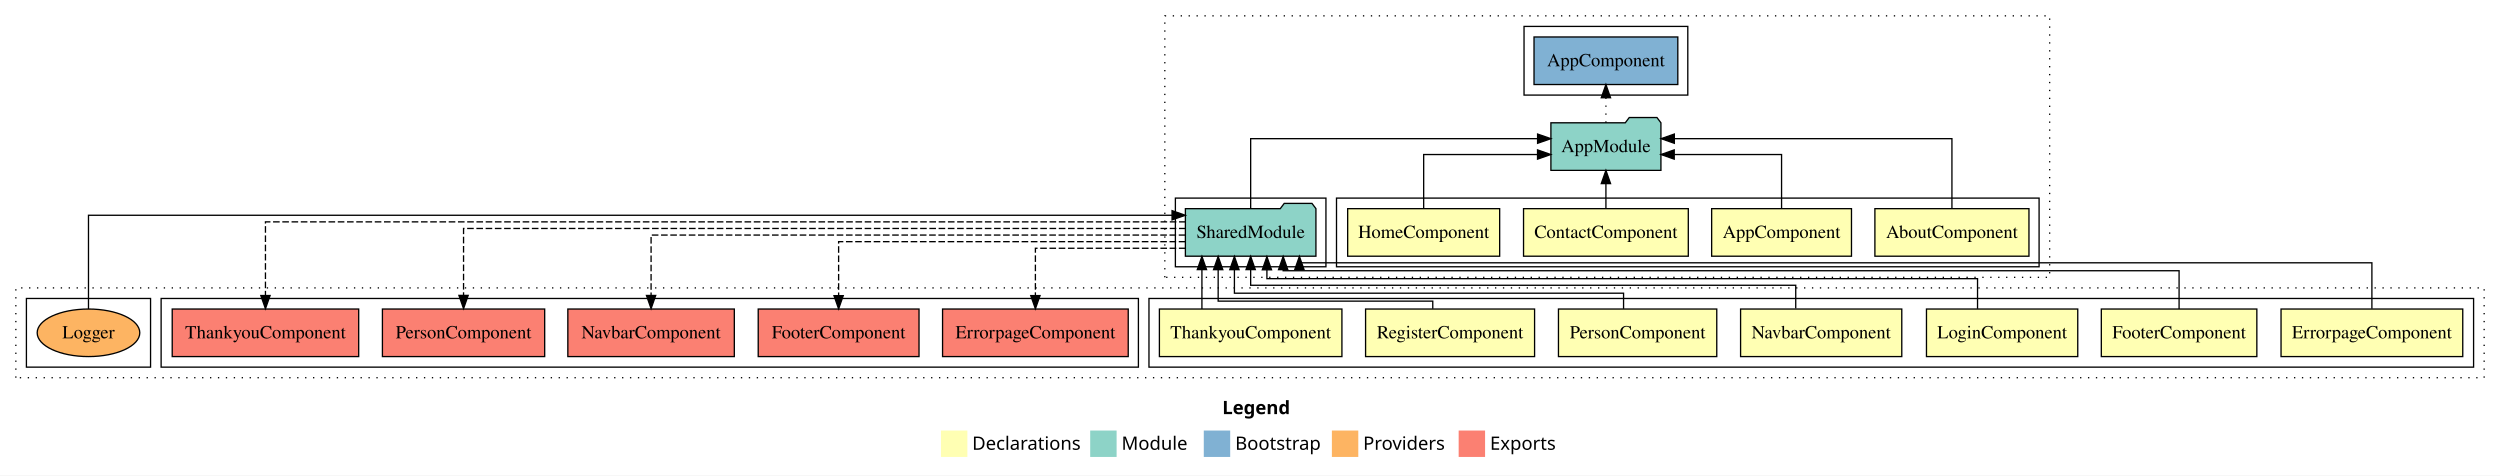
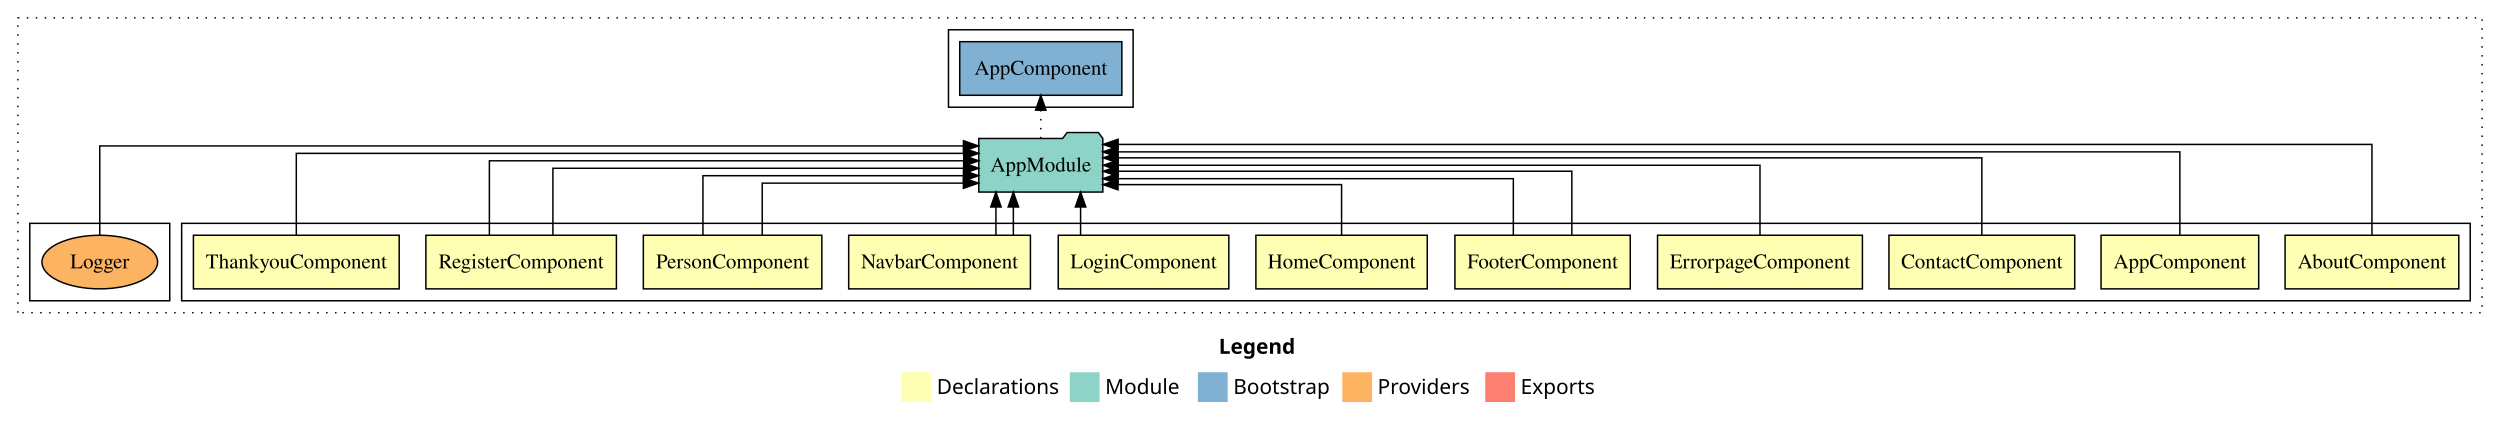
- <svg xmlns="http://www.w3.org/2000/svg" width="1893pt" height="360pt" viewBox="0.00 0.00 1893.00 360.00">
-   <g id="graph0" class="graph" transform="scale(1 1) rotate(0) translate(4 356)">
-     <polygon fill="#ffffff" stroke="transparent" points="-4,4 -4,-356 1889,-356 1889,4 -4,4" />
-     <text text-anchor="start" x="921.509" y="-42.4" font-family="sans-serif" font-weight="bold" font-size="14.00" fill="#000000">Legend</text>
-     <polygon fill="#ffffb3" stroke="transparent" points="708.5,-10 708.5,-30 728.5,-30 728.5,-10 708.5,-10" />
-     <text text-anchor="start" x="732.129" y="-15.4" font-family="sans-serif" font-size="14.00" fill="#000000">  Declarations</text>
-     <polygon fill="#8dd3c7" stroke="transparent" points="821.5,-10 821.5,-30 841.5,-30 841.5,-10 821.5,-10" />
-     <text text-anchor="start" x="845.225" y="-15.4" font-family="sans-serif" font-size="14.00" fill="#000000">  Module</text>
-     <polygon fill="#80b1d3" stroke="transparent" points="907.5,-10 907.5,-30 927.5,-30 927.5,-10 907.5,-10" />
-     <text text-anchor="start" x="931.281" y="-15.4" font-family="sans-serif" font-size="14.00" fill="#000000">  Bootstrap</text>
-     <polygon fill="#fdb462" stroke="transparent" points="1004.5,-10 1004.5,-30 1024.5,-30 1024.5,-10 1004.5,-10" />
-     <text text-anchor="start" x="1028.173" y="-15.4" font-family="sans-serif" font-size="14.00" fill="#000000">  Providers</text>
-     <polygon fill="#fb8072" stroke="transparent" points="1100.5,-10 1100.5,-30 1120.5,-30 1120.5,-10 1100.5,-10" />
-     <text text-anchor="start" x="1124.226" y="-15.4" font-family="sans-serif" font-size="14.00" fill="#000000">  Exports</text>
+ <svg xmlns="http://www.w3.org/2000/svg" width="1679pt" height="284pt" viewBox="0.00 0.00 1679.00 284.00">
+   <g id="graph0" class="graph" transform="scale(1 1) rotate(0) translate(4 280)">
+     <polygon fill="#ffffff" stroke="transparent" points="-4,4 -4,-280 1675,-280 1675,4 -4,4" />
+     <text text-anchor="start" x="814.509" y="-42.4" font-family="sans-serif" font-weight="bold" font-size="14.00" fill="#000000">Legend</text>
+     <polygon fill="#ffffb3" stroke="transparent" points="601.5,-10 601.5,-30 621.5,-30 621.5,-10 601.5,-10" />
+     <text text-anchor="start" x="625.129" y="-15.4" font-family="sans-serif" font-size="14.00" fill="#000000">  Declarations</text>
+     <polygon fill="#8dd3c7" stroke="transparent" points="714.5,-10 714.5,-30 734.5,-30 734.5,-10 714.5,-10" />
+     <text text-anchor="start" x="738.225" y="-15.4" font-family="sans-serif" font-size="14.00" fill="#000000">  Module</text>
+     <polygon fill="#80b1d3" stroke="transparent" points="800.5,-10 800.5,-30 820.5,-30 820.5,-10 800.5,-10" />
+     <text text-anchor="start" x="824.281" y="-15.4" font-family="sans-serif" font-size="14.00" fill="#000000">  Bootstrap</text>
+     <polygon fill="#fdb462" stroke="transparent" points="897.5,-10 897.5,-30 917.5,-30 917.5,-10 897.5,-10" />
+     <text text-anchor="start" x="921.173" y="-15.4" font-family="sans-serif" font-size="14.00" fill="#000000">  Providers</text>
+     <polygon fill="#fb8072" stroke="transparent" points="993.5,-10 993.5,-30 1013.5,-30 1013.5,-10 993.5,-10" />
+     <text text-anchor="start" x="1017.226" y="-15.4" font-family="sans-serif" font-size="14.00" fill="#000000">  Exports</text>
    <g id="clust1" class="cluster">
-       <polygon fill="none" stroke="#000000" stroke-dasharray="1,5" points="878,-146 878,-344 1548,-344 1548,-146 878,-146" />
+       <polygon fill="none" stroke="#000000" stroke-dasharray="1,5" points="8,-70 8,-268 1663,-268 1663,-70 8,-70" />
    </g>
    <g id="clust2" class="cluster">
-       <polygon fill="none" stroke="#000000" points="1008,-154 1008,-206 1540,-206 1540,-154 1008,-154" />
+       <polygon fill="none" stroke="#000000" points="118,-78 118,-130 1655,-130 1655,-78 118,-78" />
    </g>
-     <g id="clust7" class="cluster">
-       <polygon fill="none" stroke="#000000" points="886,-154 886,-206 1000,-206 1000,-154 886,-154" />
+     <g id="clust16" class="cluster">
+       <polygon fill="none" stroke="#000000" points="633,-208 633,-260 757,-260 757,-208 633,-208" />
    </g>
-     <g id="clust9" class="cluster">
-       <polygon fill="none" stroke="#000000" points="1150,-284 1150,-336 1274,-336 1274,-284 1150,-284" />
-     </g>
-     <g id="clust11" class="cluster">
-       <polygon fill="none" stroke="#000000" stroke-dasharray="1,5" points="8,-70 8,-138 1877,-138 1877,-70 8,-70" />
-     </g>
-     <g id="clust12" class="cluster">
-       <polygon fill="none" stroke="#000000" points="866,-78 866,-130 1869,-130 1869,-78 866,-78" />
-     </g>
-     <g id="clust21" class="cluster">
-       <polygon fill="none" stroke="#000000" points="118,-78 118,-130 858,-130 858,-78 118,-78" />
-     </g>
-     <g id="clust23" class="cluster">
+     <g id="clust17" class="cluster">
      <polygon fill="none" stroke="#000000" points="16,-78 16,-130 110,-130 110,-78 16,-78" />
    </g>
    <g id="node1" class="node">
-       <polygon fill="#ffffb3" stroke="#000000" points="1532.33,-198 1415.67,-198 1415.67,-162 1532.33,-162 1532.33,-198" />
-       <text text-anchor="middle" x="1474" y="-175.8" font-family="Times,serif" font-size="14.00" fill="#000000">AboutComponent</text>
+       <polygon fill="#ffffb3" stroke="#000000" points="1647.33,-122 1530.67,-122 1530.67,-86 1647.33,-86 1647.33,-122" />
+       <text text-anchor="middle" x="1589" y="-99.8" font-family="Times,serif" font-size="14.00" fill="#000000">AboutComponent</text>
+     </g>
+     <g id="node12" class="node">
+       <polygon fill="#8dd3c7" stroke="#000000" points="736.657,-187 733.657,-191 712.657,-191 709.657,-187 653.343,-187 653.343,-151 736.657,-151 736.657,-187" />
+       <text text-anchor="middle" x="695" y="-164.8" font-family="Times,serif" font-size="14.00" fill="#000000">AppModule</text>
+     </g>
+     <g id="edge1" class="edge">
+       <path fill="none" stroke="#000000" d="M1589,-122.323C1589,-145.66 1589,-183 1589,-183 1589,-183 746.92,-183 746.92,-183" />
+       <polygon fill="#000000" stroke="#000000" points="746.92,-179.5 736.92,-183 746.92,-186.5 746.92,-179.5" />
+     </g>
+     <g id="node2" class="node">
+       <polygon fill="#ffffb3" stroke="#000000" points="1512.94,-122 1407.06,-122 1407.06,-86 1512.94,-86 1512.94,-122" />
+       <text text-anchor="middle" x="1460" y="-99.8" font-family="Times,serif" font-size="14.00" fill="#000000">AppComponent</text>
+     </g>
+     <g id="edge2" class="edge">
+       <path fill="none" stroke="#000000" d="M1460,-122.292C1460,-144.206 1460,-178 1460,-178 1460,-178 746.673,-178 746.673,-178" />
+       <polygon fill="#000000" stroke="#000000" points="746.673,-174.5 736.673,-178 746.673,-181.5 746.673,-174.5" />
+     </g>
+     <g id="node3" class="node">
+       <polygon fill="#ffffb3" stroke="#000000" points="1389.38,-122 1264.62,-122 1264.62,-86 1389.38,-86 1389.38,-122" />
+       <text text-anchor="middle" x="1327" y="-99.8" font-family="Times,serif" font-size="14.00" fill="#000000">ContactComponent</text>
+     </g>
+     <g id="edge3" class="edge">
+       <path fill="none" stroke="#000000" d="M1327,-122.027C1327,-142.767 1327,-174 1327,-174 1327,-174 746.957,-174 746.957,-174" />
+       <polygon fill="#000000" stroke="#000000" points="746.957,-170.5 736.957,-174 746.957,-177.5 746.957,-170.5" />
+     </g>
+     <g id="node4" class="node">
+       <polygon fill="#ffffb3" stroke="#000000" points="1246.796,-122 1109.204,-122 1109.204,-86 1246.796,-86 1246.796,-122" />
+       <text text-anchor="middle" x="1178" y="-99.8" font-family="Times,serif" font-size="14.00" fill="#000000">ErrorpageComponent</text>
+     </g>
+     <g id="edge4" class="edge">
+       <path fill="none" stroke="#000000" d="M1178,-122.106C1178,-141.339 1178,-169 1178,-169 1178,-169 747.018,-169 747.018,-169" />
+       <polygon fill="#000000" stroke="#000000" points="747.018,-165.5 737.018,-169 747.018,-172.5 747.018,-165.5" />
    </g>
    <g id="node5" class="node">
-       <polygon fill="#8dd3c7" stroke="#000000" points="1253.657,-263 1250.657,-267 1229.657,-267 1226.657,-263 1170.343,-263 1170.343,-227 1253.657,-227 1253.657,-263" />
-       <text text-anchor="middle" x="1212" y="-240.8" font-family="Times,serif" font-size="14.00" fill="#000000">AppModule</text>
+       <polygon fill="#ffffb3" stroke="#000000" points="1090.881,-122 973.119,-122 973.119,-86 1090.881,-86 1090.881,-122" />
+       <text text-anchor="middle" x="1032" y="-99.8" font-family="Times,serif" font-size="14.00" fill="#000000">FooterComponent</text>
    </g>
-     <g id="edge1" class="edge">
-       <path fill="none" stroke="#000000" d="M1474,-198.284C1474,-219.321 1474,-251 1474,-251 1474,-251 1263.804,-251 1263.804,-251" />
-       <polygon fill="#000000" stroke="#000000" points="1263.804,-247.5 1253.804,-251 1263.804,-254.5 1263.804,-247.5" />
+     <g id="edge5" class="edge">
+       <path fill="none" stroke="#000000" d="M1051.647,-122.302C1051.647,-140.27 1051.647,-165 1051.647,-165 1051.647,-165 746.961,-165 746.961,-165" />
+       <polygon fill="#000000" stroke="#000000" points="746.961,-161.5 736.961,-165 746.961,-168.5 746.961,-161.5" />
    </g>
-     <g id="node2" class="node">
-       <polygon fill="#ffffb3" stroke="#000000" points="1397.94,-198 1292.06,-198 1292.06,-162 1397.94,-162 1397.94,-198" />
-       <text text-anchor="middle" x="1345" y="-175.8" font-family="Times,serif" font-size="14.00" fill="#000000">AppComponent</text>
+     <g id="edge6" class="edge">
+       <path fill="none" stroke="#000000" d="M1012.353,-122.027C1012.353,-138.398 1012.353,-160 1012.353,-160 1012.353,-160 746.815,-160 746.815,-160" />
+       <polygon fill="#000000" stroke="#000000" points="746.815,-156.5 736.815,-160 746.815,-163.5 746.815,-156.5" />
    </g>
-     <g id="edge2" class="edge">
-       <path fill="none" stroke="#000000" d="M1345,-198.023C1345,-215.373 1345,-239 1345,-239 1345,-239 1263.717,-239 1263.717,-239" />
-       <polygon fill="#000000" stroke="#000000" points="1263.717,-235.5 1253.717,-239 1263.717,-242.5 1263.717,-235.5" />
+     <g id="node6" class="node">
+       <polygon fill="#ffffb3" stroke="#000000" points="954.545,-122 839.455,-122 839.455,-86 954.545,-86 954.545,-122" />
+       <text text-anchor="middle" x="897" y="-99.8" font-family="Times,serif" font-size="14.00" fill="#000000">HomeComponent</text>
    </g>
-     <g id="node3" class="node">
-       <polygon fill="#ffffb3" stroke="#000000" points="1274.38,-198 1149.62,-198 1149.62,-162 1274.38,-162 1274.38,-198" />
-       <text text-anchor="middle" x="1212" y="-175.8" font-family="Times,serif" font-size="14.00" fill="#000000">ContactComponent</text>
-     </g>
-     <g id="edge3" class="edge">
-       <path fill="none" stroke="#000000" d="M1212,-198.106C1212,-198.106 1212,-216.991 1212,-216.991" />
-       <polygon fill="#000000" stroke="#000000" points="1208.5,-216.991 1212,-226.991 1215.5,-216.991 1208.5,-216.991" />
-     </g>
-     <g id="node4" class="node">
-       <polygon fill="#ffffb3" stroke="#000000" points="1131.545,-198 1016.455,-198 1016.455,-162 1131.545,-162 1131.545,-198" />
-       <text text-anchor="middle" x="1074" y="-175.8" font-family="Times,serif" font-size="14.00" fill="#000000">HomeComponent</text>
-     </g>
-     <g id="edge4" class="edge">
-       <path fill="none" stroke="#000000" d="M1074,-198.023C1074,-215.373 1074,-239 1074,-239 1074,-239 1160.221,-239 1160.221,-239" />
-       <polygon fill="#000000" stroke="#000000" points="1160.221,-242.5 1170.221,-239 1160.221,-235.5 1160.221,-242.5" />
+     <g id="edge7" class="edge">
+       <path fill="none" stroke="#000000" d="M897,-122.187C897,-137.182 897,-156 897,-156 897,-156 746.855,-156 746.855,-156" />
+       <polygon fill="#000000" stroke="#000000" points="746.855,-152.5 736.855,-156 746.855,-159.5 746.855,-152.5" />
    </g>
    <g id="node7" class="node">
-       <polygon fill="#80b1d3" stroke="#000000" points="1266.439,-328 1157.561,-328 1157.561,-292 1266.439,-292 1266.439,-328" />
-       <text text-anchor="middle" x="1212" y="-305.8" font-family="Times,serif" font-size="14.00" fill="#000000">AppComponent </text>
+       <polygon fill="#ffffb3" stroke="#000000" points="821.276,-122 706.724,-122 706.724,-86 821.276,-86 821.276,-122" />
+       <text text-anchor="middle" x="764" y="-99.8" font-family="Times,serif" font-size="14.00" fill="#000000">LoginComponent</text>
    </g>
-     <g id="edge6" class="edge">
-       <path fill="none" stroke="#000000" stroke-dasharray="1,5" d="M1212,-263.106C1212,-263.106 1212,-281.991 1212,-281.991" />
-       <polygon fill="#000000" stroke="#000000" points="1208.5,-281.991 1212,-291.991 1215.5,-281.991 1208.5,-281.991" />
+     <g id="edge8" class="edge">
+       <path fill="none" stroke="#000000" d="M721.72,-122.106C721.72,-122.106 721.72,-140.991 721.72,-140.991" />
+       <polygon fill="#000000" stroke="#000000" points="718.22,-140.991 721.72,-150.991 725.22,-140.991 718.22,-140.991" />
    </g>
-     <g id="node6" class="node">
-       <polygon fill="#8dd3c7" stroke="#000000" points="992.423,-198 989.423,-202 968.423,-202 965.423,-198 893.577,-198 893.577,-162 992.423,-162 992.423,-198" />
-       <text text-anchor="middle" x="943" y="-175.8" font-family="Times,serif" font-size="14.00" fill="#000000">SharedModule</text>
+     <g id="node8" class="node">
+       <polygon fill="#ffffb3" stroke="#000000" points="688.03,-122 565.97,-122 565.97,-86 688.03,-86 688.03,-122" />
+       <text text-anchor="middle" x="627" y="-99.8" font-family="Times,serif" font-size="14.00" fill="#000000">NavbarComponent</text>
    </g>
-     <g id="edge5" class="edge">
-       <path fill="none" stroke="#000000" d="M943,-198.284C943,-219.321 943,-251 943,-251 943,-251 1160.264,-251 1160.264,-251" />
-       <polygon fill="#000000" stroke="#000000" points="1160.264,-254.5 1170.264,-251 1160.264,-247.5 1160.264,-254.5" />
+     <g id="edge9" class="edge">
+       <path fill="none" stroke="#000000" d="M664.869,-122.106C664.869,-122.106 664.869,-140.991 664.869,-140.991" />
+       <polygon fill="#000000" stroke="#000000" points="661.369,-140.991 664.869,-150.991 668.369,-140.991 661.369,-140.991" />
    </g>
-     <g id="node15" class="node">
-       <polygon fill="#fb8072" stroke="#000000" points="850.296,-122 709.704,-122 709.704,-86 850.296,-86 850.296,-122" />
-       <text text-anchor="middle" x="780" y="-99.8" font-family="Times,serif" font-size="14.00" fill="#000000">ErrorpageComponent </text>
+     <g id="edge10" class="edge">
+       <path fill="none" stroke="#000000" d="M676.567,-122.106C676.567,-122.106 676.567,-140.991 676.567,-140.991" />
+       <polygon fill="#000000" stroke="#000000" points="673.067,-140.991 676.567,-150.991 680.067,-140.991 673.067,-140.991" />
+     </g>
+     <g id="node9" class="node">
+       <polygon fill="#ffffb3" stroke="#000000" points="547.936,-122 428.064,-122 428.064,-86 547.936,-86 547.936,-122" />
+       <text text-anchor="middle" x="488" y="-99.8" font-family="Times,serif" font-size="14.00" fill="#000000">PersonComponent</text>
+     </g>
+     <g id="edge11" class="edge">
+       <path fill="none" stroke="#000000" d="M468.094,-122.034C468.094,-139.06 468.094,-162 468.094,-162 468.094,-162 643.117,-162 643.117,-162" />
+       <polygon fill="#000000" stroke="#000000" points="643.118,-165.5 653.117,-162 643.117,-158.5 643.118,-165.5" />
+     </g>
+     <g id="edge12" class="edge">
+       <path fill="none" stroke="#000000" d="M507.906,-122.24C507.906,-137.571 507.906,-157 507.906,-157 507.906,-157 643.012,-157 643.012,-157" />
+       <polygon fill="#000000" stroke="#000000" points="643.012,-160.5 653.012,-157 643.012,-153.5 643.012,-160.5" />
+     </g>
+     <g id="node10" class="node">
+       <polygon fill="#ffffb3" stroke="#000000" points="409.985,-122 282.015,-122 282.015,-86 409.985,-86 409.985,-122" />
+       <text text-anchor="middle" x="346" y="-99.8" font-family="Times,serif" font-size="14.00" fill="#000000">RegisterComponent</text>
+     </g>
+     <g id="edge13" class="edge">
+       <path fill="none" stroke="#000000" d="M324.669,-122.223C324.669,-142.365 324.669,-172 324.669,-172 324.669,-172 643.238,-172 643.238,-172" />
+       <polygon fill="#000000" stroke="#000000" points="643.238,-175.5 653.238,-172 643.238,-168.5 643.238,-175.5" />
    </g>
    <g id="edge14" class="edge">
-       <path fill="none" stroke="#000000" stroke-dasharray="5,2" d="M893.652,-168C845.677,-168 780,-168 780,-168 780,-168 780,-132.169 780,-132.169" />
-       <polygon fill="#000000" stroke="#000000" points="783.5,-132.169 780,-122.169 776.5,-132.169 783.5,-132.169" />
+       <path fill="none" stroke="#000000" d="M367.331,-122.222C367.331,-140.828 367.331,-167 367.331,-167 367.331,-167 643.168,-167 643.168,-167" />
+       <polygon fill="#000000" stroke="#000000" points="643.168,-170.5 653.168,-167 643.168,-163.5 643.168,-170.5" />
    </g>
-     <g id="node16" class="node">
-       <polygon fill="#fb8072" stroke="#000000" points="691.881,-122 570.119,-122 570.119,-86 691.881,-86 691.881,-122" />
-       <text text-anchor="middle" x="631" y="-99.8" font-family="Times,serif" font-size="14.00" fill="#000000">FooterComponent </text>
+     <g id="node11" class="node">
+       <polygon fill="#ffffb3" stroke="#000000" points="264.1,-122 125.9,-122 125.9,-86 264.1,-86 264.1,-122" />
+       <text text-anchor="middle" x="195" y="-99.8" font-family="Times,serif" font-size="14.00" fill="#000000">ThankyouComponent</text>
    </g>
    <g id="edge15" class="edge">
-       <path fill="none" stroke="#000000" stroke-dasharray="5,2" d="M893.563,-173C805.587,-173 631,-173 631,-173 631,-173 631,-132.129 631,-132.129" />
-       <polygon fill="#000000" stroke="#000000" points="634.5,-132.129 631,-122.129 627.5,-132.129 634.5,-132.129" />
+       <path fill="none" stroke="#000000" d="M195,-122.045C195,-143.662 195,-177 195,-177 195,-177 643.23,-177 643.23,-177" />
+       <polygon fill="#000000" stroke="#000000" points="643.23,-180.5 653.23,-177 643.23,-173.5 643.23,-180.5" />
    </g>
-     <g id="node17" class="node">
-       <polygon fill="#fb8072" stroke="#000000" points="552.029,-122 425.971,-122 425.971,-86 552.029,-86 552.029,-122" />
-       <text text-anchor="middle" x="489" y="-99.8" font-family="Times,serif" font-size="14.00" fill="#000000">NavbarComponent </text>
+     <g id="node13" class="node">
+       <polygon fill="#80b1d3" stroke="#000000" points="749.439,-252 640.561,-252 640.561,-216 749.439,-216 749.439,-252" />
+       <text text-anchor="middle" x="695" y="-229.8" font-family="Times,serif" font-size="14.00" fill="#000000">AppComponent </text>
    </g>
    <g id="edge16" class="edge">
-       <path fill="none" stroke="#000000" stroke-dasharray="5,2" d="M893.55,-178C775.883,-178 489,-178 489,-178 489,-178 489,-132.292 489,-132.292" />
-       <polygon fill="#000000" stroke="#000000" points="492.5,-132.292 489,-122.292 485.5,-132.292 492.5,-132.292" />
-     </g>
-     <g id="node18" class="node">
-       <polygon fill="#fb8072" stroke="#000000" points="408.435,-122 285.565,-122 285.565,-86 408.435,-86 408.435,-122" />
-       <text text-anchor="middle" x="347" y="-99.8" font-family="Times,serif" font-size="14.00" fill="#000000">PersonComponent </text>
-     </g>
-     <g id="edge17" class="edge">
-       <path fill="none" stroke="#000000" stroke-dasharray="5,2" d="M893.72,-183C750.926,-183 347,-183 347,-183 347,-183 347,-132.323 347,-132.323" />
-       <polygon fill="#000000" stroke="#000000" points="350.5,-132.323 347,-122.323 343.5,-132.323 350.5,-132.323" />
-     </g>
-     <g id="node19" class="node">
-       <polygon fill="#fb8072" stroke="#000000" points="267.6,-122 126.4,-122 126.4,-86 267.6,-86 267.6,-122" />
-       <text text-anchor="middle" x="197" y="-99.8" font-family="Times,serif" font-size="14.00" fill="#000000">ThankyouComponent </text>
-     </g>
-     <g id="edge18" class="edge">
-       <path fill="none" stroke="#000000" stroke-dasharray="5,2" d="M893.764,-188C727.473,-188 197,-188 197,-188 197,-188 197,-132.227 197,-132.227" />
-       <polygon fill="#000000" stroke="#000000" points="200.5,-132.227 197,-122.227 193.5,-132.227 200.5,-132.227" />
-     </g>
-     <g id="node8" class="node">
-       <polygon fill="#ffffb3" stroke="#000000" points="1860.796,-122 1723.204,-122 1723.204,-86 1860.796,-86 1860.796,-122" />
-       <text text-anchor="middle" x="1792" y="-99.8" font-family="Times,serif" font-size="14.00" fill="#000000">ErrorpageComponent</text>
-     </g>
-     <g id="edge7" class="edge">
-       <path fill="none" stroke="#000000" d="M1792,-122.24C1792,-137.571 1792,-157 1792,-157 1792,-157 979.908,-157 979.908,-157 979.908,-157 979.908,-157.488 979.908,-157.488" />
-       <polygon fill="#000000" stroke="#000000" points="976.409,-151.878 979.908,-161.878 983.409,-151.878 976.409,-151.878" />
-     </g>
-     <g id="node9" class="node">
-       <polygon fill="#ffffb3" stroke="#000000" points="1704.881,-122 1587.119,-122 1587.119,-86 1704.881,-86 1704.881,-122" />
-       <text text-anchor="middle" x="1646" y="-99.8" font-family="Times,serif" font-size="14.00" fill="#000000">FooterComponent</text>
-     </g>
-     <g id="edge8" class="edge">
-       <path fill="none" stroke="#000000" d="M1646,-122.037C1646,-135.291 1646,-151 1646,-151 1646,-151 967.606,-151 967.606,-151 967.606,-151 967.606,-152.08 967.606,-152.08" />
-       <polygon fill="#000000" stroke="#000000" points="964.106,-151.798 967.606,-161.798 971.106,-151.799 964.106,-151.798" />
-     </g>
-     <g id="node10" class="node">
-       <polygon fill="#ffffb3" stroke="#000000" points="1569.276,-122 1454.724,-122 1454.724,-86 1569.276,-86 1569.276,-122" />
-       <text text-anchor="middle" x="1512" y="-99.8" font-family="Times,serif" font-size="14.00" fill="#000000">LoginComponent</text>
-     </g>
-     <g id="edge9" class="edge">
-       <path fill="none" stroke="#000000" d="M1493.389,-122.103C1493.389,-133.086 1493.389,-145 1493.389,-145 1493.389,-145 955.303,-145 955.303,-145 955.303,-145 955.303,-151.68 955.303,-151.68" />
-       <polygon fill="#000000" stroke="#000000" points="951.803,-151.68 955.303,-161.68 958.803,-151.68 951.803,-151.68" />
-     </g>
-     <g id="node11" class="node">
-       <polygon fill="#ffffb3" stroke="#000000" points="1436.03,-122 1313.97,-122 1313.97,-86 1436.03,-86 1436.03,-122" />
-       <text text-anchor="middle" x="1375" y="-99.8" font-family="Times,serif" font-size="14.00" fill="#000000">NavbarComponent</text>
-     </g>
-     <g id="edge10" class="edge">
-       <path fill="none" stroke="#000000" d="M1355.728,-122.422C1355.728,-131.279 1355.728,-140 1355.728,-140 1355.728,-140 943,-140 943,-140 943,-140 943,-151.873 943,-151.873" />
-       <polygon fill="#000000" stroke="#000000" points="939.5,-151.873 943,-161.873 946.5,-151.873 939.5,-151.873" />
-     </g>
-     <g id="node12" class="node">
-       <polygon fill="#ffffb3" stroke="#000000" points="1295.936,-122 1176.064,-122 1176.064,-86 1295.936,-86 1295.936,-122" />
-       <text text-anchor="middle" x="1236" y="-99.8" font-family="Times,serif" font-size="14.00" fill="#000000">PersonComponent</text>
-     </g>
-     <g id="edge11" class="edge">
-       <path fill="none" stroke="#000000" d="M1225.361,-122.143C1225.361,-128.461 1225.361,-134 1225.361,-134 1225.361,-134 930.697,-134 930.697,-134 930.697,-134 930.697,-151.82 930.697,-151.82" />
-       <polygon fill="#000000" stroke="#000000" points="927.197,-151.82 930.697,-161.82 934.197,-151.82 927.197,-151.82" />
-     </g>
-     <g id="node13" class="node">
-       <polygon fill="#ffffb3" stroke="#000000" points="1157.985,-122 1030.015,-122 1030.015,-86 1157.985,-86 1157.985,-122" />
-       <text text-anchor="middle" x="1094" y="-99.8" font-family="Times,serif" font-size="14.00" fill="#000000">RegisterComponent</text>
-     </g>
-     <g id="edge12" class="edge">
-       <path fill="none" stroke="#000000" d="M1080.89,-122.19C1080.89,-125.538 1080.89,-128 1080.89,-128 1080.89,-128 918.394,-128 918.394,-128 918.394,-128 918.394,-151.813 918.394,-151.813" />
-       <polygon fill="#000000" stroke="#000000" points="914.894,-151.813 918.394,-161.813 921.894,-151.813 914.894,-151.813" />
+       <path fill="none" stroke="#000000" stroke-dasharray="1,5" d="M695,-187.106C695,-187.106 695,-205.991 695,-205.991" />
+       <polygon fill="#000000" stroke="#000000" points="691.5,-205.991 695,-215.991 698.5,-205.991 691.5,-205.991" />
    </g>
    <g id="node14" class="node">
-       <polygon fill="#ffffb3" stroke="#000000" points="1012.1,-122 873.9,-122 873.9,-86 1012.1,-86 1012.1,-122" />
-       <text text-anchor="middle" x="943" y="-99.8" font-family="Times,serif" font-size="14.00" fill="#000000">ThankyouComponent</text>
-     </g>
-     <g id="edge13" class="edge">
-       <path fill="none" stroke="#000000" d="M906.092,-122.011C906.092,-122.011 906.092,-151.855 906.092,-151.855" />
-       <polygon fill="#000000" stroke="#000000" points="902.592,-151.855 906.092,-161.855 909.592,-151.855 902.592,-151.855" />
-     </g>
-     <g id="node20" class="node">
      <ellipse fill="#fdb462" stroke="#000000" cx="63" cy="-104" rx="38.846" ry="18" />
      <text text-anchor="middle" x="63" y="-99.8" font-family="Times,serif" font-size="14.00" fill="#000000">Logger</text>
    </g>
-     <g id="edge19" class="edge">
-       <path fill="none" stroke="#000000" d="M63,-122.01C63,-148.017 63,-193 63,-193 63,-193 883.484,-193 883.484,-193" />
-       <polygon fill="#000000" stroke="#000000" points="883.484,-196.5 893.484,-193 883.484,-189.5 883.484,-196.5" />
+     <g id="edge17" class="edge">
+       <path fill="none" stroke="#000000" d="M63,-122.091C63,-145.133 63,-182 63,-182 63,-182 643.043,-182 643.043,-182" />
+       <polygon fill="#000000" stroke="#000000" points="643.043,-185.5 653.043,-182 643.043,-178.5 643.043,-185.5" />
    </g>
  </g>
</svg>
